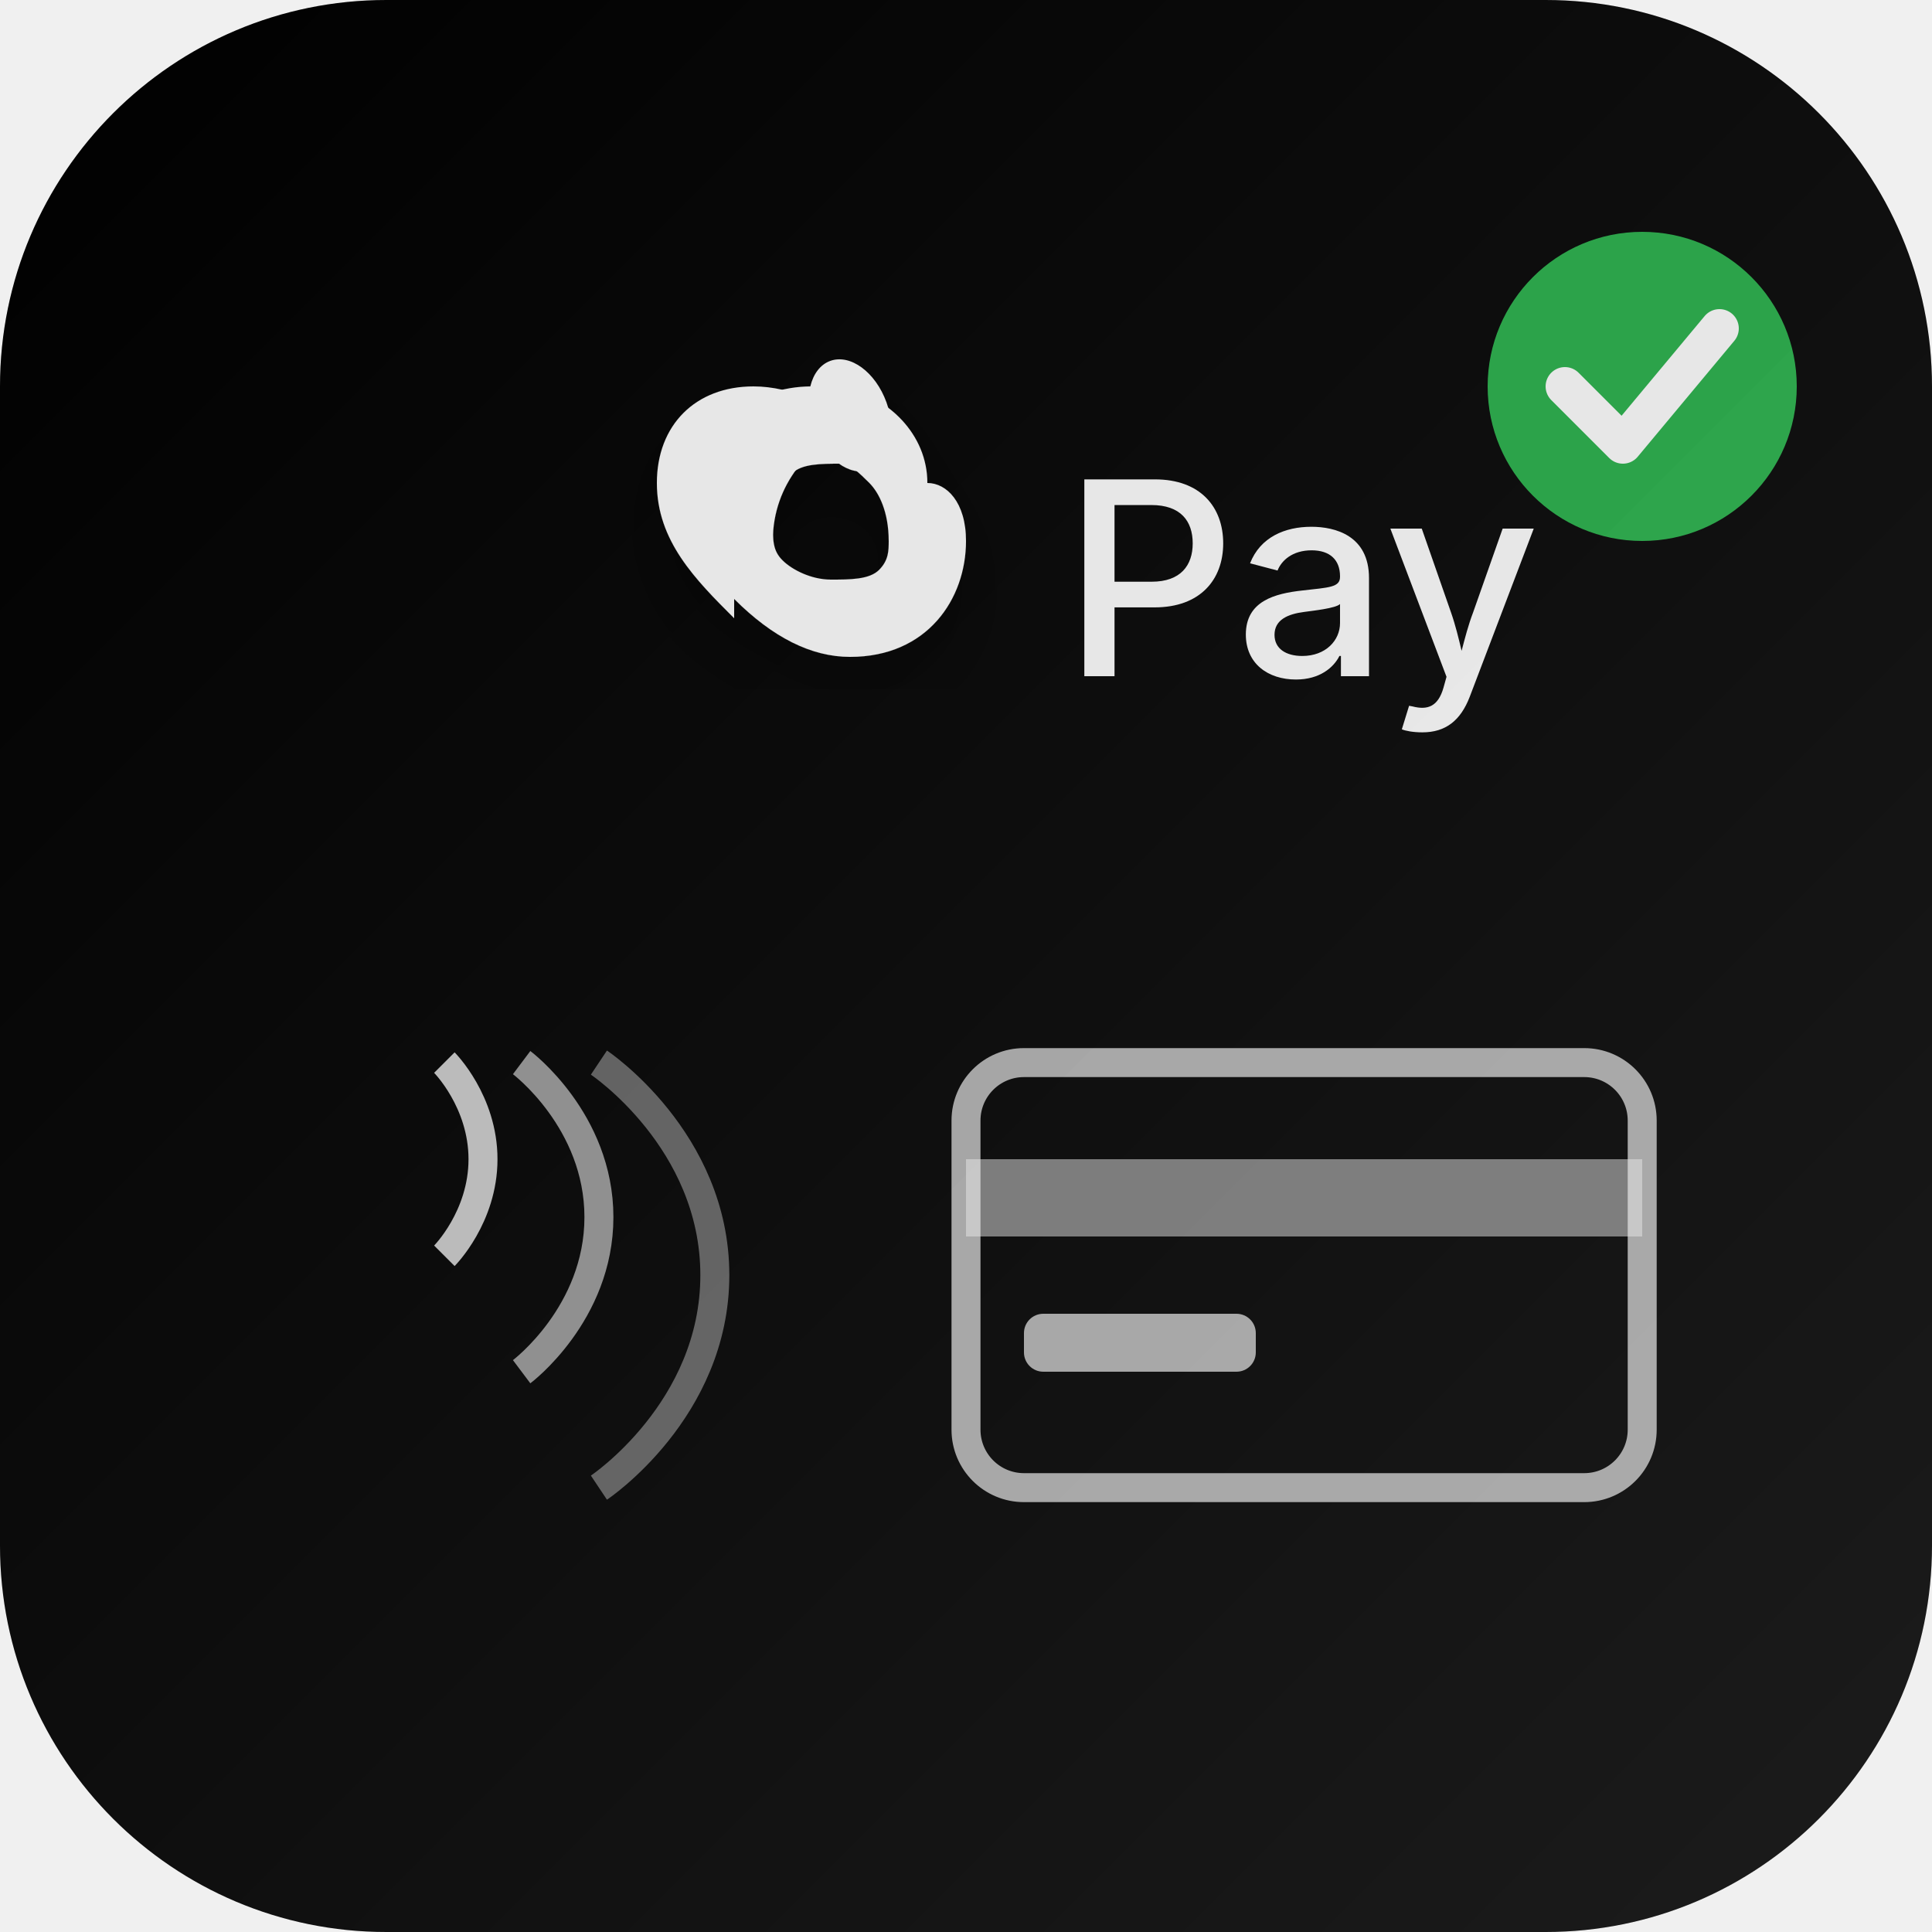
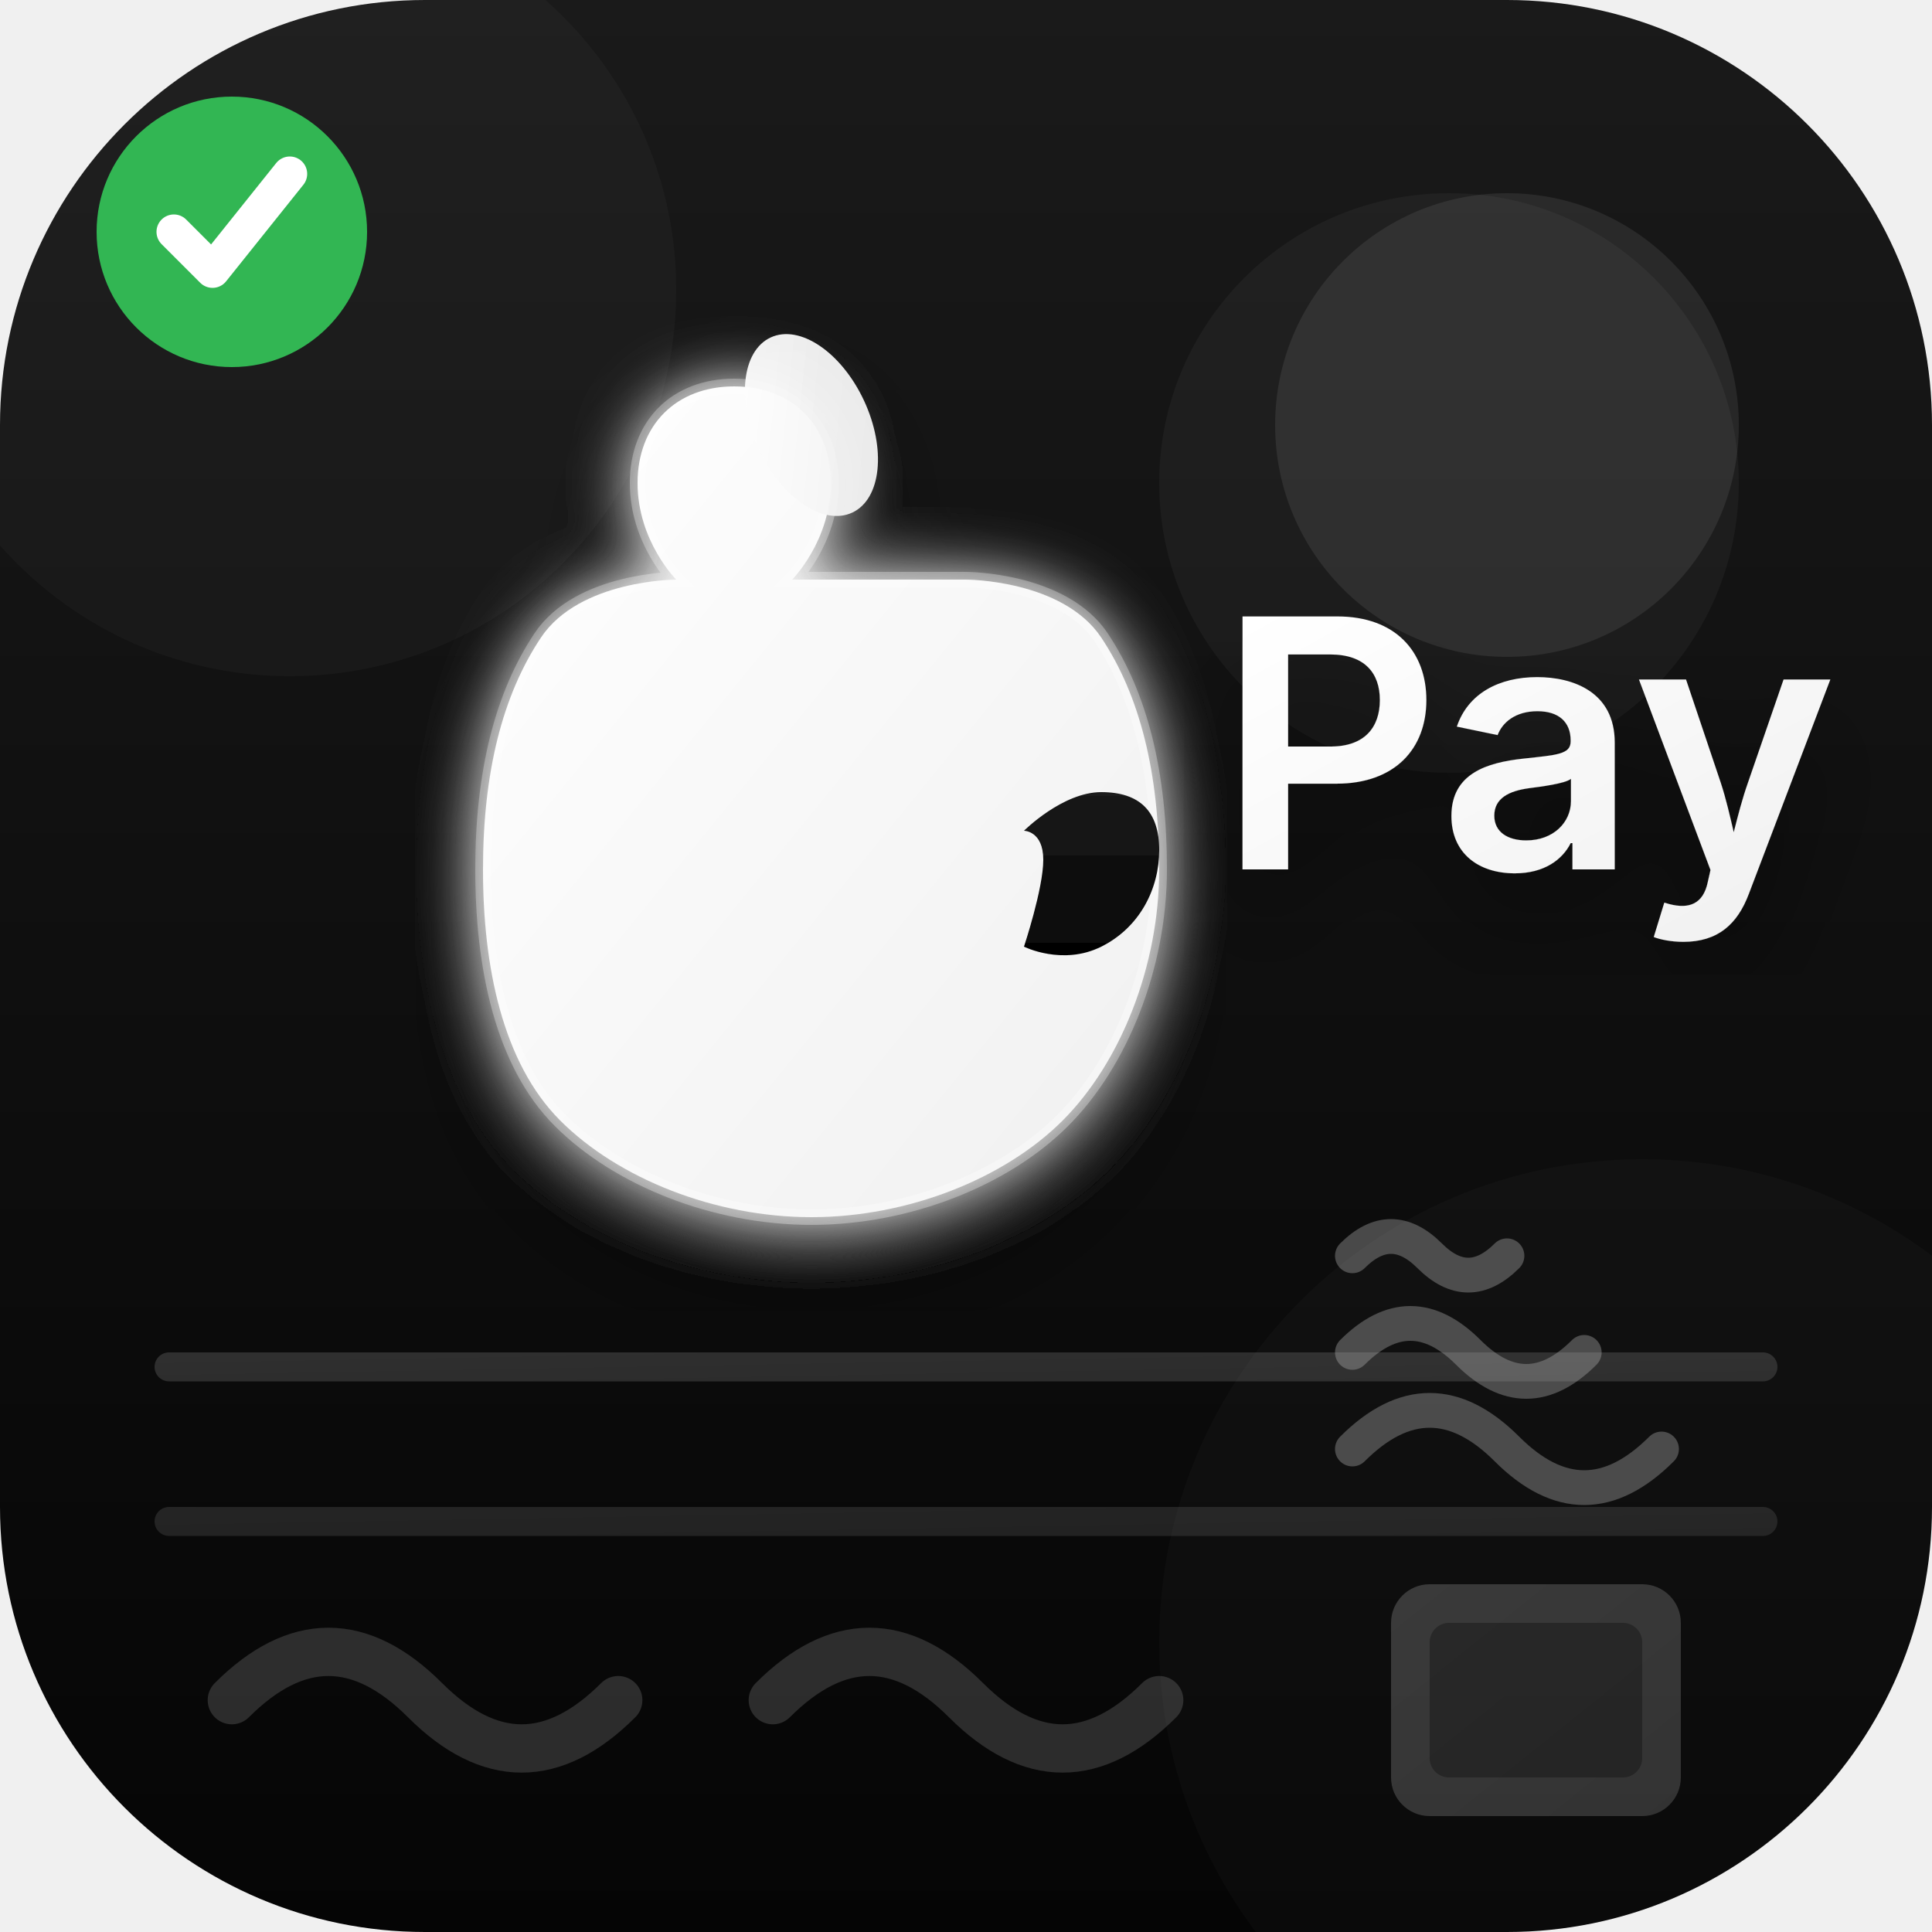
<svg xmlns="http://www.w3.org/2000/svg" viewBox="0 0 100 100" width="100" height="100">
  <defs>
-     <linearGradient id="appleGrad" x1="0%" y1="0%" x2="100%" y2="100%">
-       <stop offset="0%" style="stop-color:#000000;stop-opacity:1" />
-       <stop offset="100%" style="stop-color:#1C1C1C;stop-opacity:1" />
+     <linearGradient id="appleGrad" x1="0%" y1="0%" x2="0%" y2="100%">
+       <stop offset="0%" style="stop-color:#1A1A1A;stop-opacity:1" />
+       <stop offset="50%" style="stop-color:#0F0F0F;stop-opacity:1" />
+       <stop offset="100%" style="stop-color:#050505;stop-opacity:1" />
+     </linearGradient>
+     <linearGradient id="appleLogoGrad" x1="0%" y1="0%" x2="100%" y2="100%">
+       <stop offset="0%" style="stop-color:#FFFFFF;stop-opacity:1" />
+       <stop offset="100%" style="stop-color:#F0F0F0;stop-opacity:1" />
+     </linearGradient>
+     <linearGradient id="silverGrad" x1="0%" y1="0%" x2="100%" y2="100%">
+       <stop offset="0%" style="stop-color:#C0C0C0;stop-opacity:1" />
+       <stop offset="100%" style="stop-color:#A8A8A8;stop-opacity:1" />
    </linearGradient>
    <filter id="appleShadow">
-       <feGaussianBlur in="SourceAlpha" stdDeviation="2" />
-       <feOffset dx="0" dy="2" result="offsetblur" />
-       <feFlood flood-color="#000000" flood-opacity="0.3" />
-       <feComposite in2="offsetblur" operator="in" />
+       <feGaussianBlur in="SourceAlpha" stdDeviation="2.5" />
+       <feOffset dx="0" dy="3" result="offsetblur" />
+       <feComponentTransfer>
+         <feFuncA type="linear" slope="0.4" />
+       </feComponentTransfer>
      <feMerge>
        <feMergeNode />
        <feMergeNode in="SourceGraphic" />
      </feMerge>
    </filter>
+     <filter id="appleGlow">
+       <feGaussianBlur stdDeviation="1.5" result="coloredBlur" />
+       <feMerge>
+         <feMergeNode in="coloredBlur" />
+         <feMergeNode in="SourceGraphic" />
+       </feMerge>
+     </filter>
  </defs>
-   <rect width="100" height="100" rx="20" fill="url(#appleGrad)" />
-   <g transform="translate(20, 20)" filter="url(#appleShadow)">
-     <path d="M 20 8 C 20 5 22 3 24 2 C 23 1 21 0 19 0 C 16 0 14 2 14 5 C 14 8 16 10 18 12 C 18 12 18 11 18 10 C 18 9 19 8 20 8 Z" fill="#FFFFFF" />
-     <path d="M 28 5 C 28 2.5 26 0.5 23.5 0 C 23 0 22.5 0 22 0 C 19 0 16 2 16 6 C 16 8 17 10 18 11 C 20 13 22 14 24 14 C 28 14 30 11 30 8 C 30 6 29 5 28 5 Z M 26 8 C 26 8.5 26 9 25.5 9.5 C 25 10 24 10 23 10 C 22 10 21 9.5 20.5 9 C 20 8.5 20 8 20 7 C 20 6 20.5 5 21 4.5 C 21.5 4 22.5 4 23.5 4 C 24 4 24.5 4.5 25 5 C 25.5 5.5 26 6.5 26 8 Z" fill="#FFFFFF" />
-     <ellipse cx="24" cy="1.5" rx="2" ry="3" fill="#FFFFFF" transform="rotate(-20 24 1.5)" />
+   <rect width="100" height="100" rx="22" fill="url(#appleGrad)" />
+   <circle cx="15" cy="15" r="20" fill="#FFFFFF" opacity="0.03" />
+   <circle cx="85" cy="85" r="25" fill="#FFFFFF" opacity="0.02" />
+   <circle cx="75" cy="25" r="15" fill="#FFFFFF" opacity="0.04" />
+   <g transform="translate(25, 25)" filter="url(#appleShadow)">
+     <path d="M 25 5 C 25 5 30 5 32 8 C 34 11 35 15 35 20 C 35 25 33 30 30 33 C 27 36 22 38 17 38 C 12 38 7 36 4 33 C 1 30 0 25 0 20 C 0 15 1 11 3 8 C 5 5 10 5 10 5 C 10 5 8 3 8 0 C 8 -3 10 -5 13 -5 C 16 -5 18 -3 18 0 C 18 3 16 5 16 5 C 16 5 20 5 25 5 Z" fill="url(#appleLogoGrad)" stroke="rgba(255,255,255,0.3)" stroke-width="0.8" filter="url(#appleGlow)" />
+     <path d="M 28 18 C 28 18 30 16 32 16 C 34 16 35 17 35 19 C 35 21 34 23 32 24 C 30 25 28 24 28 24 C 28 24 29 21 29 19.5 C 29 18 28 18 28 18 Z" fill="url(#appleGrad)" />
+     <ellipse cx="17" cy="-3" rx="3" ry="5" fill="url(#appleLogoGrad)" transform="rotate(-25 17 -3)" opacity="0.95" />
  </g>
-   <text x="55" y="35" font-family="-apple-system, BlinkMacSystemFont, 'SF Pro Display', sans-serif" font-size="14" font-weight="500" fill="#FFFFFF" text-anchor="start">Pay</text>
-   <g transform="translate(15, 55)">
-     <path d="M 8 0 C 8 0 10 2 10 5 C 10 8 8 10 8 10" stroke="#FFFFFF" stroke-width="1.5" fill="none" opacity="0.8" />
-     <path d="M 12 0 C 12 0 16 3 16 8 C 16 13 12 16 12 16" stroke="#FFFFFF" stroke-width="1.5" fill="none" opacity="0.6" />
-     <path d="M 16 0 C 16 0 22 4 22 11 C 22 18 16 22 16 22" stroke="#FFFFFF" stroke-width="1.5" fill="none" opacity="0.4" />
+   <text x="63" y="45" font-family="-apple-system, BlinkMacSystemFont, 'SF Pro Display', sans-serif" font-size="18" font-weight="600" fill="url(#appleLogoGrad)" filter="url(#appleShadow)">Pay</text>
+   <g opacity="0.15">
+     <path d="M 12 88 Q 17 83 22 88 Q 27 93 32 88" stroke="#FFFFFF" stroke-width="2.5" fill="none" stroke-linecap="round" />
+     <path d="M 40 88 Q 45 83 50 88 Q 55 93 60 88" stroke="#FFFFFF" stroke-width="2.5" fill="none" stroke-linecap="round" />
  </g>
-   <g transform="translate(50, 55)">
-     <rect x="0" y="0" width="35" height="22" rx="3" fill="none" stroke="#FFFFFF" stroke-width="1.5" opacity="0.7" />
-     <rect x="0" y="5" width="35" height="4" fill="#FFFFFF" opacity="0.5" />
-     <rect x="3" y="13" width="12" height="3" rx="1" fill="#FFFFFF" opacity="0.7" />
+   <g transform="translate(70, 65)" opacity="0.25">
+     <path d="M 0 0 Q 2 -2 4 0 Q 6 2 8 0" stroke="#FFFFFF" stroke-width="1.8" fill="none" stroke-linecap="round" />
+     <path d="M 0 5 Q 3 2 6 5 Q 9 8 12 5" stroke="#FFFFFF" stroke-width="1.8" fill="none" stroke-linecap="round" />
+     <path d="M 0 10 Q 4 6 8 10 Q 12 14 16 10" stroke="#FFFFFF" stroke-width="1.8" fill="none" stroke-linecap="round" />
  </g>
-   <circle cx="85" cy="20" r="8" fill="#34C759" opacity="0.9" />
-   <path d="M 81 20 L 84 23 L 89 17" stroke="#FFFFFF" stroke-width="2" fill="none" stroke-linecap="round" stroke-linejoin="round" />
-   <rect width="100" height="100" rx="20" fill="url(#appleGrad)" opacity="0.1" />
+   <rect x="8" y="70" width="84" height="1.5" fill="url(#silverGrad)" opacity="0.2" rx="0.75" />
+   <rect x="8" y="78" width="84" height="1.5" fill="url(#silverGrad)" opacity="0.15" rx="0.75" />
+   <circle cx="78" cy="22" r="12" fill="#FFFFFF" opacity="0.08" />
+   <g transform="translate(72, 82)">
+     <rect x="0" y="0" width="15" height="12" rx="2" fill="url(#silverGrad)" opacity="0.25" />
+     <rect x="2" y="2" width="11" height="8" rx="1" fill="#000000" opacity="0.3" />
+     <line x1="3" y1="4" x2="12" y2="4" stroke="url(#silverGrad)" stroke-width="0.5" opacity="0.4" />
+     <line x1="3" y1="6" x2="12" y2="6" stroke="url(#silverGrad)" stroke-width="0.5" opacity="0.4" />
+     <line x1="3" y1="8" x2="12" y2="8" stroke="url(#silverGrad)" stroke-width="0.5" opacity="0.4" />
+   </g>
+   <g transform="translate(12, 12)">
+     <circle cx="0" cy="0" r="7" fill="#34C759" opacity="0.9" />
+     <path d="M -3 0 L -1 2 L 3 -3" stroke="#FFFFFF" stroke-width="1.8" fill="none" stroke-linecap="round" stroke-linejoin="round" />
+   </g>
</svg>
